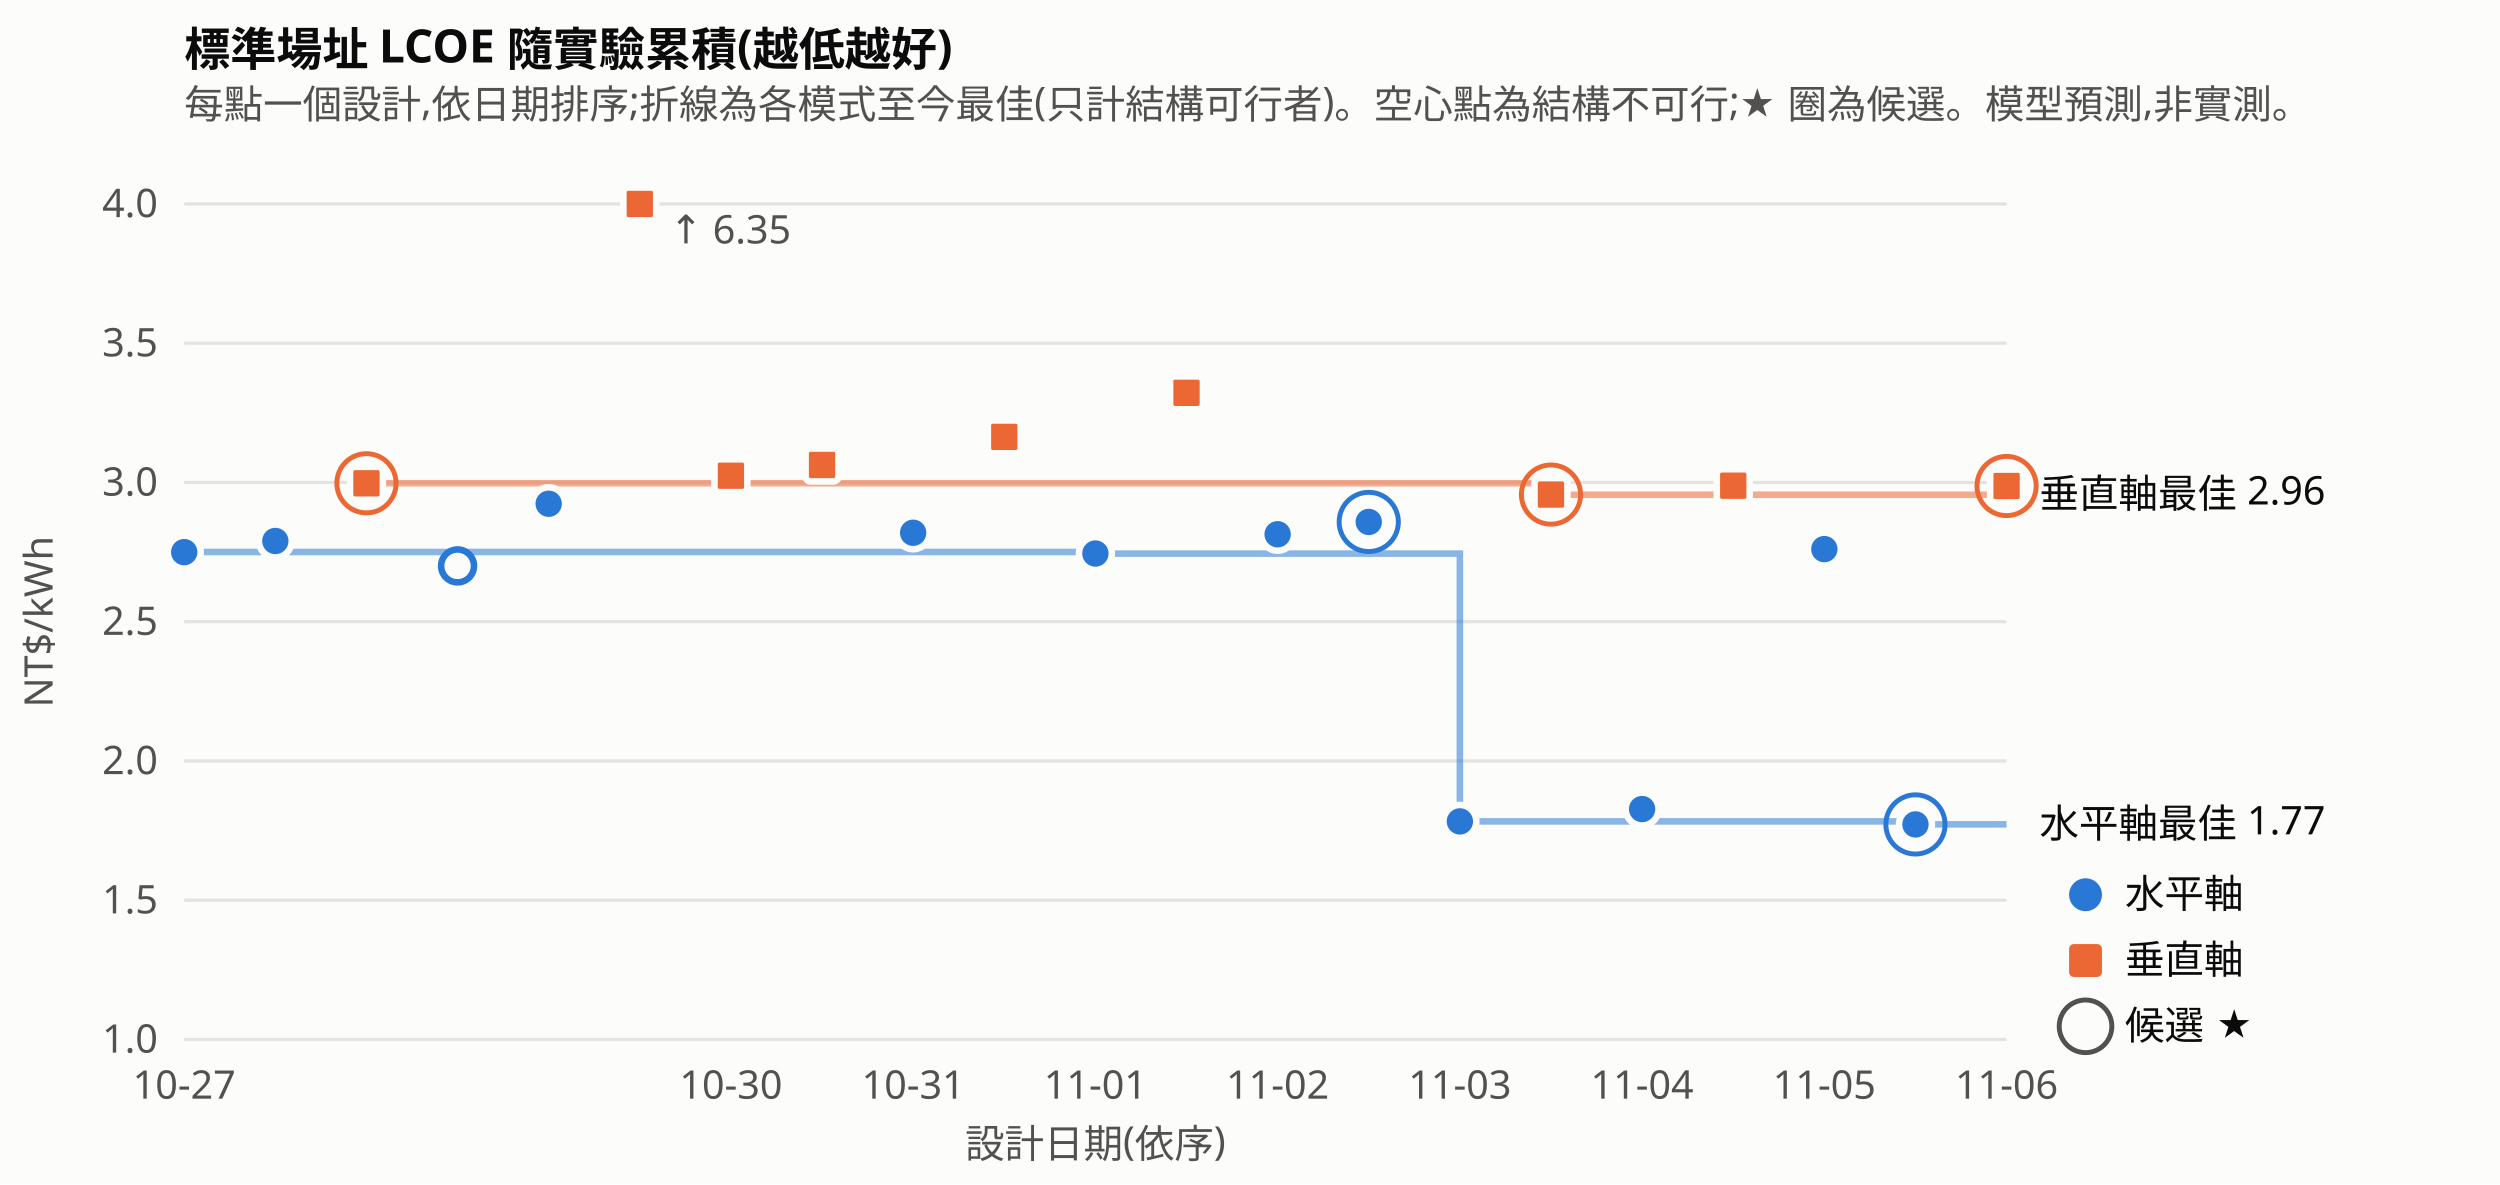
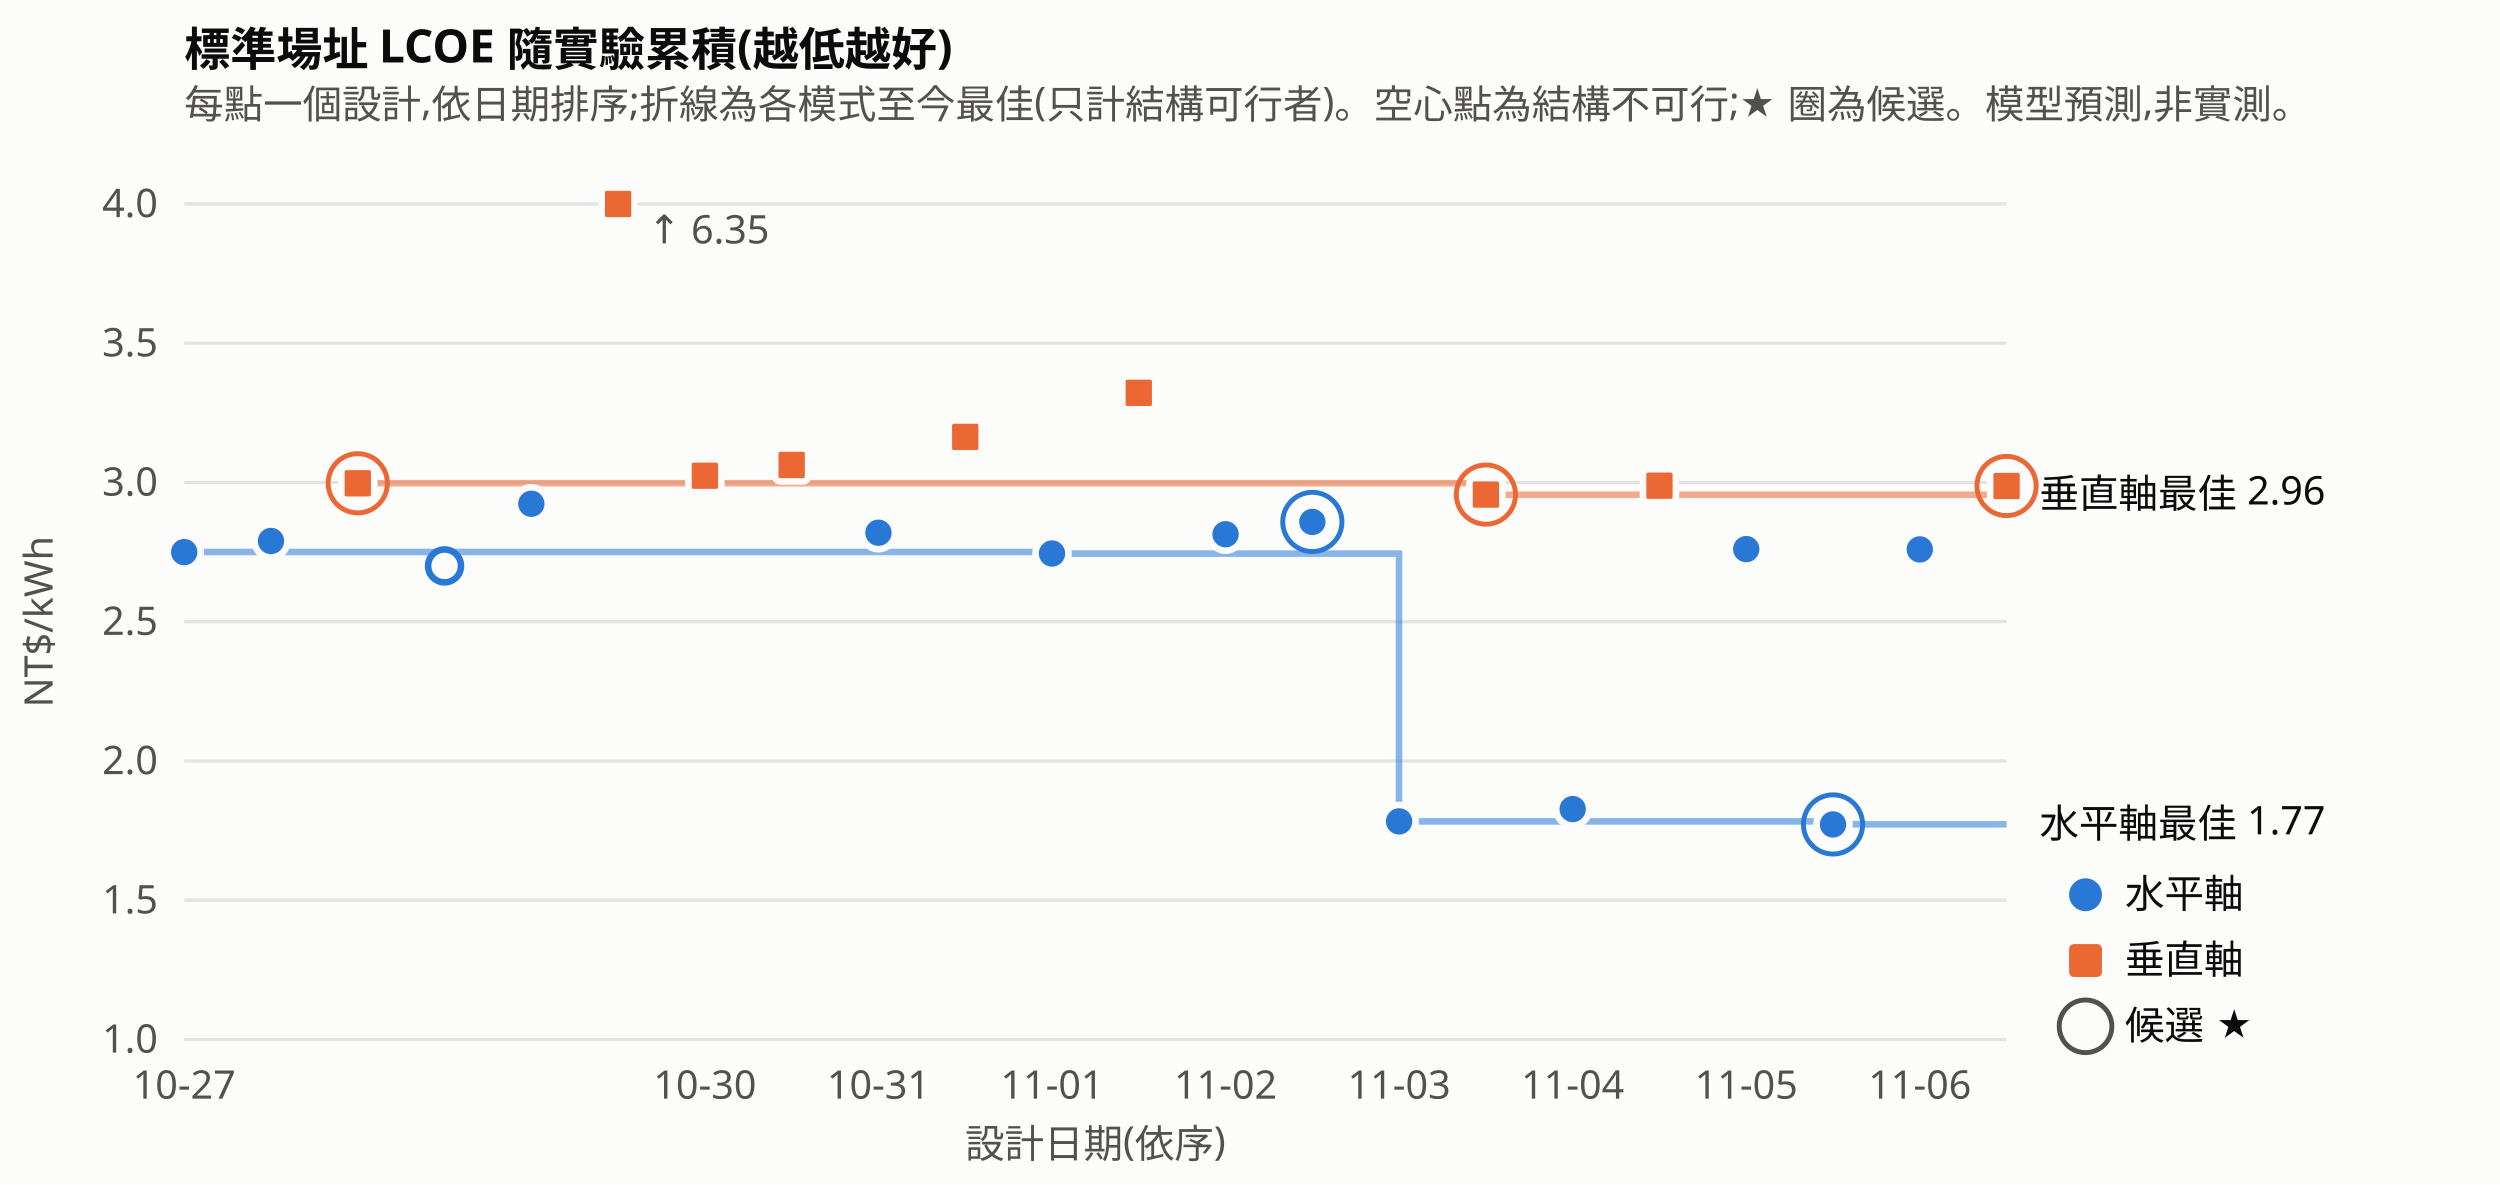
<svg xmlns="http://www.w3.org/2000/svg" viewBox="0 0 760 360" width="760" height="360" font-family="system-ui, 'Noto Sans TC', sans-serif" font-size="12">
  <rect width="760" height="360" fill="#fcfcfb" />
  <text x="56" y="20" font-size="14" font-weight="600" fill="#0b0b0b">標準場址 LCOE 隨實驗累積(越低越好)</text>
  <text x="56" y="36" fill="#52514e">每點一個設計,依日期排序;折線為各模式至今最佳(只計結構可行者)。空心點為結構不可行;★ 圈為候選。模型預測,非實測。</text>
  <line x1="56" x2="610" y1="316" y2="316" stroke="#e4e3df" />
  <text x="48" y="320" text-anchor="end" fill="#52514e">1.0</text>
  <line x1="56" x2="610" y1="273.667" y2="273.667" stroke="#e4e3df" />
  <text x="48" y="277.667" text-anchor="end" fill="#52514e">1.5</text>
  <line x1="56" x2="610" y1="231.333" y2="231.333" stroke="#e4e3df" />
  <text x="48" y="235.333" text-anchor="end" fill="#52514e">2.0</text>
  <line x1="56" x2="610" y1="189" y2="189" stroke="#e4e3df" />
  <text x="48" y="193" text-anchor="end" fill="#52514e">2.5</text>
  <line x1="56" x2="610" y1="146.667" y2="146.667" stroke="#e4e3df" />
  <text x="48" y="150.667" text-anchor="end" fill="#52514e">3.0</text>
  <line x1="56" x2="610" y1="104.333" y2="104.333" stroke="#e4e3df" />
  <text x="48" y="108.333" text-anchor="end" fill="#52514e">3.5</text>
  <line x1="56" x2="610" y1="62" y2="62" stroke="#e4e3df" />
  <text x="48" y="66" text-anchor="end" fill="#52514e">4.0</text>
  <text transform="translate(16 189) rotate(-90)" text-anchor="middle" fill="#52514e">NT$/kWh</text>
  <text x="56" y="334" text-anchor="middle" fill="#52514e">10-27</text>
-   <text x="222.2" y="334" text-anchor="middle" fill="#52514e">10-30</text>
-   <text x="277.6" y="334" text-anchor="middle" fill="#52514e">10-31</text>
-   <text x="333" y="334" text-anchor="middle" fill="#52514e">11-01</text>
-   <text x="388.4" y="334" text-anchor="middle" fill="#52514e">11-02</text>
-   <text x="443.8" y="334" text-anchor="middle" fill="#52514e">11-03</text>
-   <text x="499.2" y="334" text-anchor="middle" fill="#52514e">11-04</text>
-   <text x="554.6" y="334" text-anchor="middle" fill="#52514e">11-05</text>
-   <text x="610" y="334" text-anchor="middle" fill="#52514e">11-06</text>
+   <text x="214.286" y="334" text-anchor="middle" fill="#52514e">10-30</text>
+   <text x="267.048" y="334" text-anchor="middle" fill="#52514e">10-31</text>
+   <text x="319.81" y="334" text-anchor="middle" fill="#52514e">11-01</text>
+   <text x="372.571" y="334" text-anchor="middle" fill="#52514e">11-02</text>
+   <text x="425.333" y="334" text-anchor="middle" fill="#52514e">11-03</text>
+   <text x="478.095" y="334" text-anchor="middle" fill="#52514e">11-04</text>
+   <text x="530.857" y="334" text-anchor="middle" fill="#52514e">11-05</text>
+   <text x="583.619" y="334" text-anchor="middle" fill="#52514e">11-06</text>
  <text x="333" y="352" text-anchor="middle" fill="#52514e">設計日期(依序)</text>
-   <path d="M56.0 167.8H83.7V167.8H111.4V167.8H139.1V167.8H166.8V167.8H194.5V167.8H222.2V167.8H249.9V167.8H277.6V167.8H305.3V167.8H333.0V168.3H360.7V168.3H388.4V168.3H416.1V168.3H443.8V249.7H471.5V249.7H499.2V249.7H526.9V249.7H554.6V249.7H582.3V250.6H610.0V250.6" fill="none" stroke="#2a78d6" stroke-width="2" opacity="0.55" />
+   <path d="M56.0 167.8H82.4V167.8H108.8V167.8H135.1V167.8H161.5V167.8H187.9V167.8H214.3V167.8H240.7V167.8H267.0V167.8H293.4V167.8H319.8V168.3H346.2V168.3H372.6V168.3H399.0V168.3H425.3V249.7H451.7V249.7H478.1V249.7H504.5V249.7H530.9V249.7H557.2V250.6H583.6V250.6H610.0V250.6" fill="none" stroke="#2a78d6" stroke-width="2" opacity="0.55" />
  <text x="620" y="254.626" fill="#0b0b0b">水平軸最佳 1.77</text>
-   <path d="M111.4 146.9H139.1V146.9H166.8V146.9H194.5V146.9H222.2V146.9H249.9V146.9H277.6V146.9H305.3V146.9H333.0V146.9H360.7V146.9H388.4V146.9H416.1V146.9H443.8V146.9H471.5V150.4H499.2V150.4H526.9V150.4H554.6V150.4H582.3V150.4H610.0V150.4" fill="none" stroke="#eb6834" stroke-width="2" opacity="0.55" />
+   <path d="M108.8 146.9H135.1V146.9H161.5V146.9H187.9V146.9H214.3V146.9H240.7V146.9H267.0V146.9H293.4V146.9H319.8V146.9H346.2V146.9H372.6V146.9H399.0V146.9H425.3V146.9H451.7V150.4H478.1V150.4H504.5V150.4H530.9V150.4H557.2V150.4H583.6V150.4H610.0V150.4" fill="none" stroke="#eb6834" stroke-width="2" opacity="0.55" />
  <text x="620" y="154.351" fill="#0b0b0b">垂直軸最佳 2.96</text>
  <circle cx="56" cy="167.848" r="5" fill="#2a78d6" stroke="#fcfcfb" stroke-width="2" />
-   <circle cx="83.7" cy="164.459" r="5" fill="#2a78d6" stroke="#fcfcfb" stroke-width="2" />
-   <circle cx="111.4" cy="146.918" r="9" fill="none" stroke="#eb6834" stroke-width="1.5" />
-   <rect x="106.4" y="141.918" width="10" height="10" rx="1.5" fill="#eb6834" stroke="#fcfcfb" stroke-width="2" />
-   <circle cx="139.1" cy="172.039" r="5" fill="#fcfcfb" stroke="#2a78d6" stroke-width="2" />
-   <circle cx="166.8" cy="153.141" r="5" fill="#2a78d6" stroke="#fcfcfb" stroke-width="2" />
-   <rect x="189.5" y="57" width="10" height="10" rx="1.5" fill="#eb6834" stroke="#fcfcfb" stroke-width="2" />
-   <text x="203.5" y="74" fill="#52514e">↑ 6.35</text>
-   <rect x="217.2" y="139.622" width="10" height="10" rx="1.5" fill="#eb6834" stroke="#fcfcfb" stroke-width="2" />
-   <rect x="244.9" y="136.354" width="10" height="10" rx="1.5" fill="#eb6834" stroke="#fcfcfb" stroke-width="2" />
-   <circle cx="277.6" cy="161.957" r="5" fill="#2a78d6" stroke="#fcfcfb" stroke-width="2" />
-   <rect x="300.3" y="127.809" width="10" height="10" rx="1.5" fill="#eb6834" stroke="#fcfcfb" stroke-width="2" />
-   <circle cx="333" cy="168.27" r="5" fill="#2a78d6" stroke="#fcfcfb" stroke-width="2" />
-   <rect x="355.7" y="114.418" width="10" height="10" rx="1.5" fill="#eb6834" stroke="#fcfcfb" stroke-width="2" />
-   <circle cx="388.4" cy="162.411" r="5" fill="#2a78d6" stroke="#fcfcfb" stroke-width="2" />
-   <circle cx="416.1" cy="158.666" r="9" fill="none" stroke="#2a78d6" stroke-width="1.5" />
-   <circle cx="416.1" cy="158.666" r="5" fill="#2a78d6" stroke="#fcfcfb" stroke-width="2" />
-   <circle cx="443.8" cy="249.708" r="5" fill="#2a78d6" stroke="#fcfcfb" stroke-width="2" />
-   <circle cx="471.5" cy="150.351" r="9" fill="none" stroke="#eb6834" stroke-width="1.5" />
-   <rect x="466.5" y="145.351" width="10" height="10" rx="1.5" fill="#eb6834" stroke="#fcfcfb" stroke-width="2" />
-   <circle cx="499.2" cy="245.957" r="5" fill="#2a78d6" stroke="#fcfcfb" stroke-width="2" />
-   <rect x="521.9" y="142.658" width="10" height="10" rx="1.5" fill="#eb6834" stroke="#fcfcfb" stroke-width="2" />
-   <circle cx="554.6" cy="166.926" r="5" fill="#2a78d6" stroke="#fcfcfb" stroke-width="2" />
-   <circle cx="582.3" cy="250.626" r="9" fill="none" stroke="#2a78d6" stroke-width="1.5" />
-   <circle cx="582.3" cy="250.626" r="5" fill="#2a78d6" stroke="#fcfcfb" stroke-width="2" />
+   <circle cx="82.381" cy="164.459" r="5" fill="#2a78d6" stroke="#fcfcfb" stroke-width="2" />
+   <circle cx="108.762" cy="146.918" r="9" fill="none" stroke="#eb6834" stroke-width="1.5" />
+   <rect x="103.762" y="141.918" width="10" height="10" rx="1.5" fill="#eb6834" stroke="#fcfcfb" stroke-width="2" />
+   <circle cx="135.143" cy="172.039" r="5" fill="#fcfcfb" stroke="#2a78d6" stroke-width="2" />
+   <circle cx="161.524" cy="153.141" r="5" fill="#2a78d6" stroke="#fcfcfb" stroke-width="2" />
+   <rect x="182.905" y="57" width="10" height="10" rx="1.5" fill="#eb6834" stroke="#fcfcfb" stroke-width="2" />
+   <text x="196.905" y="74" fill="#52514e">↑ 6.35</text>
+   <rect x="209.286" y="139.622" width="10" height="10" rx="1.5" fill="#eb6834" stroke="#fcfcfb" stroke-width="2" />
+   <rect x="235.667" y="136.354" width="10" height="10" rx="1.5" fill="#eb6834" stroke="#fcfcfb" stroke-width="2" />
+   <circle cx="267.048" cy="161.957" r="5" fill="#2a78d6" stroke="#fcfcfb" stroke-width="2" />
+   <rect x="288.429" y="127.809" width="10" height="10" rx="1.5" fill="#eb6834" stroke="#fcfcfb" stroke-width="2" />
+   <circle cx="319.81" cy="168.27" r="5" fill="#2a78d6" stroke="#fcfcfb" stroke-width="2" />
+   <rect x="341.19" y="114.418" width="10" height="10" rx="1.5" fill="#eb6834" stroke="#fcfcfb" stroke-width="2" />
+   <circle cx="372.571" cy="162.411" r="5" fill="#2a78d6" stroke="#fcfcfb" stroke-width="2" />
+   <circle cx="398.952" cy="158.666" r="9" fill="none" stroke="#2a78d6" stroke-width="1.5" />
+   <circle cx="398.952" cy="158.666" r="5" fill="#2a78d6" stroke="#fcfcfb" stroke-width="2" />
+   <circle cx="425.333" cy="249.708" r="5" fill="#2a78d6" stroke="#fcfcfb" stroke-width="2" />
+   <circle cx="451.714" cy="150.351" r="9" fill="none" stroke="#eb6834" stroke-width="1.5" />
+   <rect x="446.714" y="145.351" width="10" height="10" rx="1.5" fill="#eb6834" stroke="#fcfcfb" stroke-width="2" />
+   <circle cx="478.095" cy="245.957" r="5" fill="#2a78d6" stroke="#fcfcfb" stroke-width="2" />
+   <rect x="499.476" y="142.658" width="10" height="10" rx="1.5" fill="#eb6834" stroke="#fcfcfb" stroke-width="2" />
+   <circle cx="530.857" cy="166.926" r="5" fill="#2a78d6" stroke="#fcfcfb" stroke-width="2" />
+   <circle cx="557.238" cy="250.626" r="9" fill="none" stroke="#2a78d6" stroke-width="1.5" />
+   <circle cx="557.238" cy="250.626" r="5" fill="#2a78d6" stroke="#fcfcfb" stroke-width="2" />
+   <circle cx="583.619" cy="167.023" r="5" fill="#2a78d6" stroke="#fcfcfb" stroke-width="2" />
  <circle cx="610" cy="147.743" r="9" fill="none" stroke="#eb6834" stroke-width="1.5" />
  <rect x="605" y="142.743" width="10" height="10" rx="1.5" fill="#eb6834" stroke="#fcfcfb" stroke-width="2" />
  <circle cx="634" cy="272" r="5" fill="#2a78d6" />
  <text x="646" y="276" fill="#0b0b0b">水平軸</text>
  <rect x="629" y="287" width="10" height="10" rx="1.5" fill="#eb6834" />
  <text x="646" y="296" fill="#0b0b0b">垂直軸</text>
  <circle cx="634" cy="312" r="8" fill="none" stroke="#52514e" stroke-width="1.5" />
  <text x="646" y="316" fill="#0b0b0b">候選 ★</text>
</svg>
